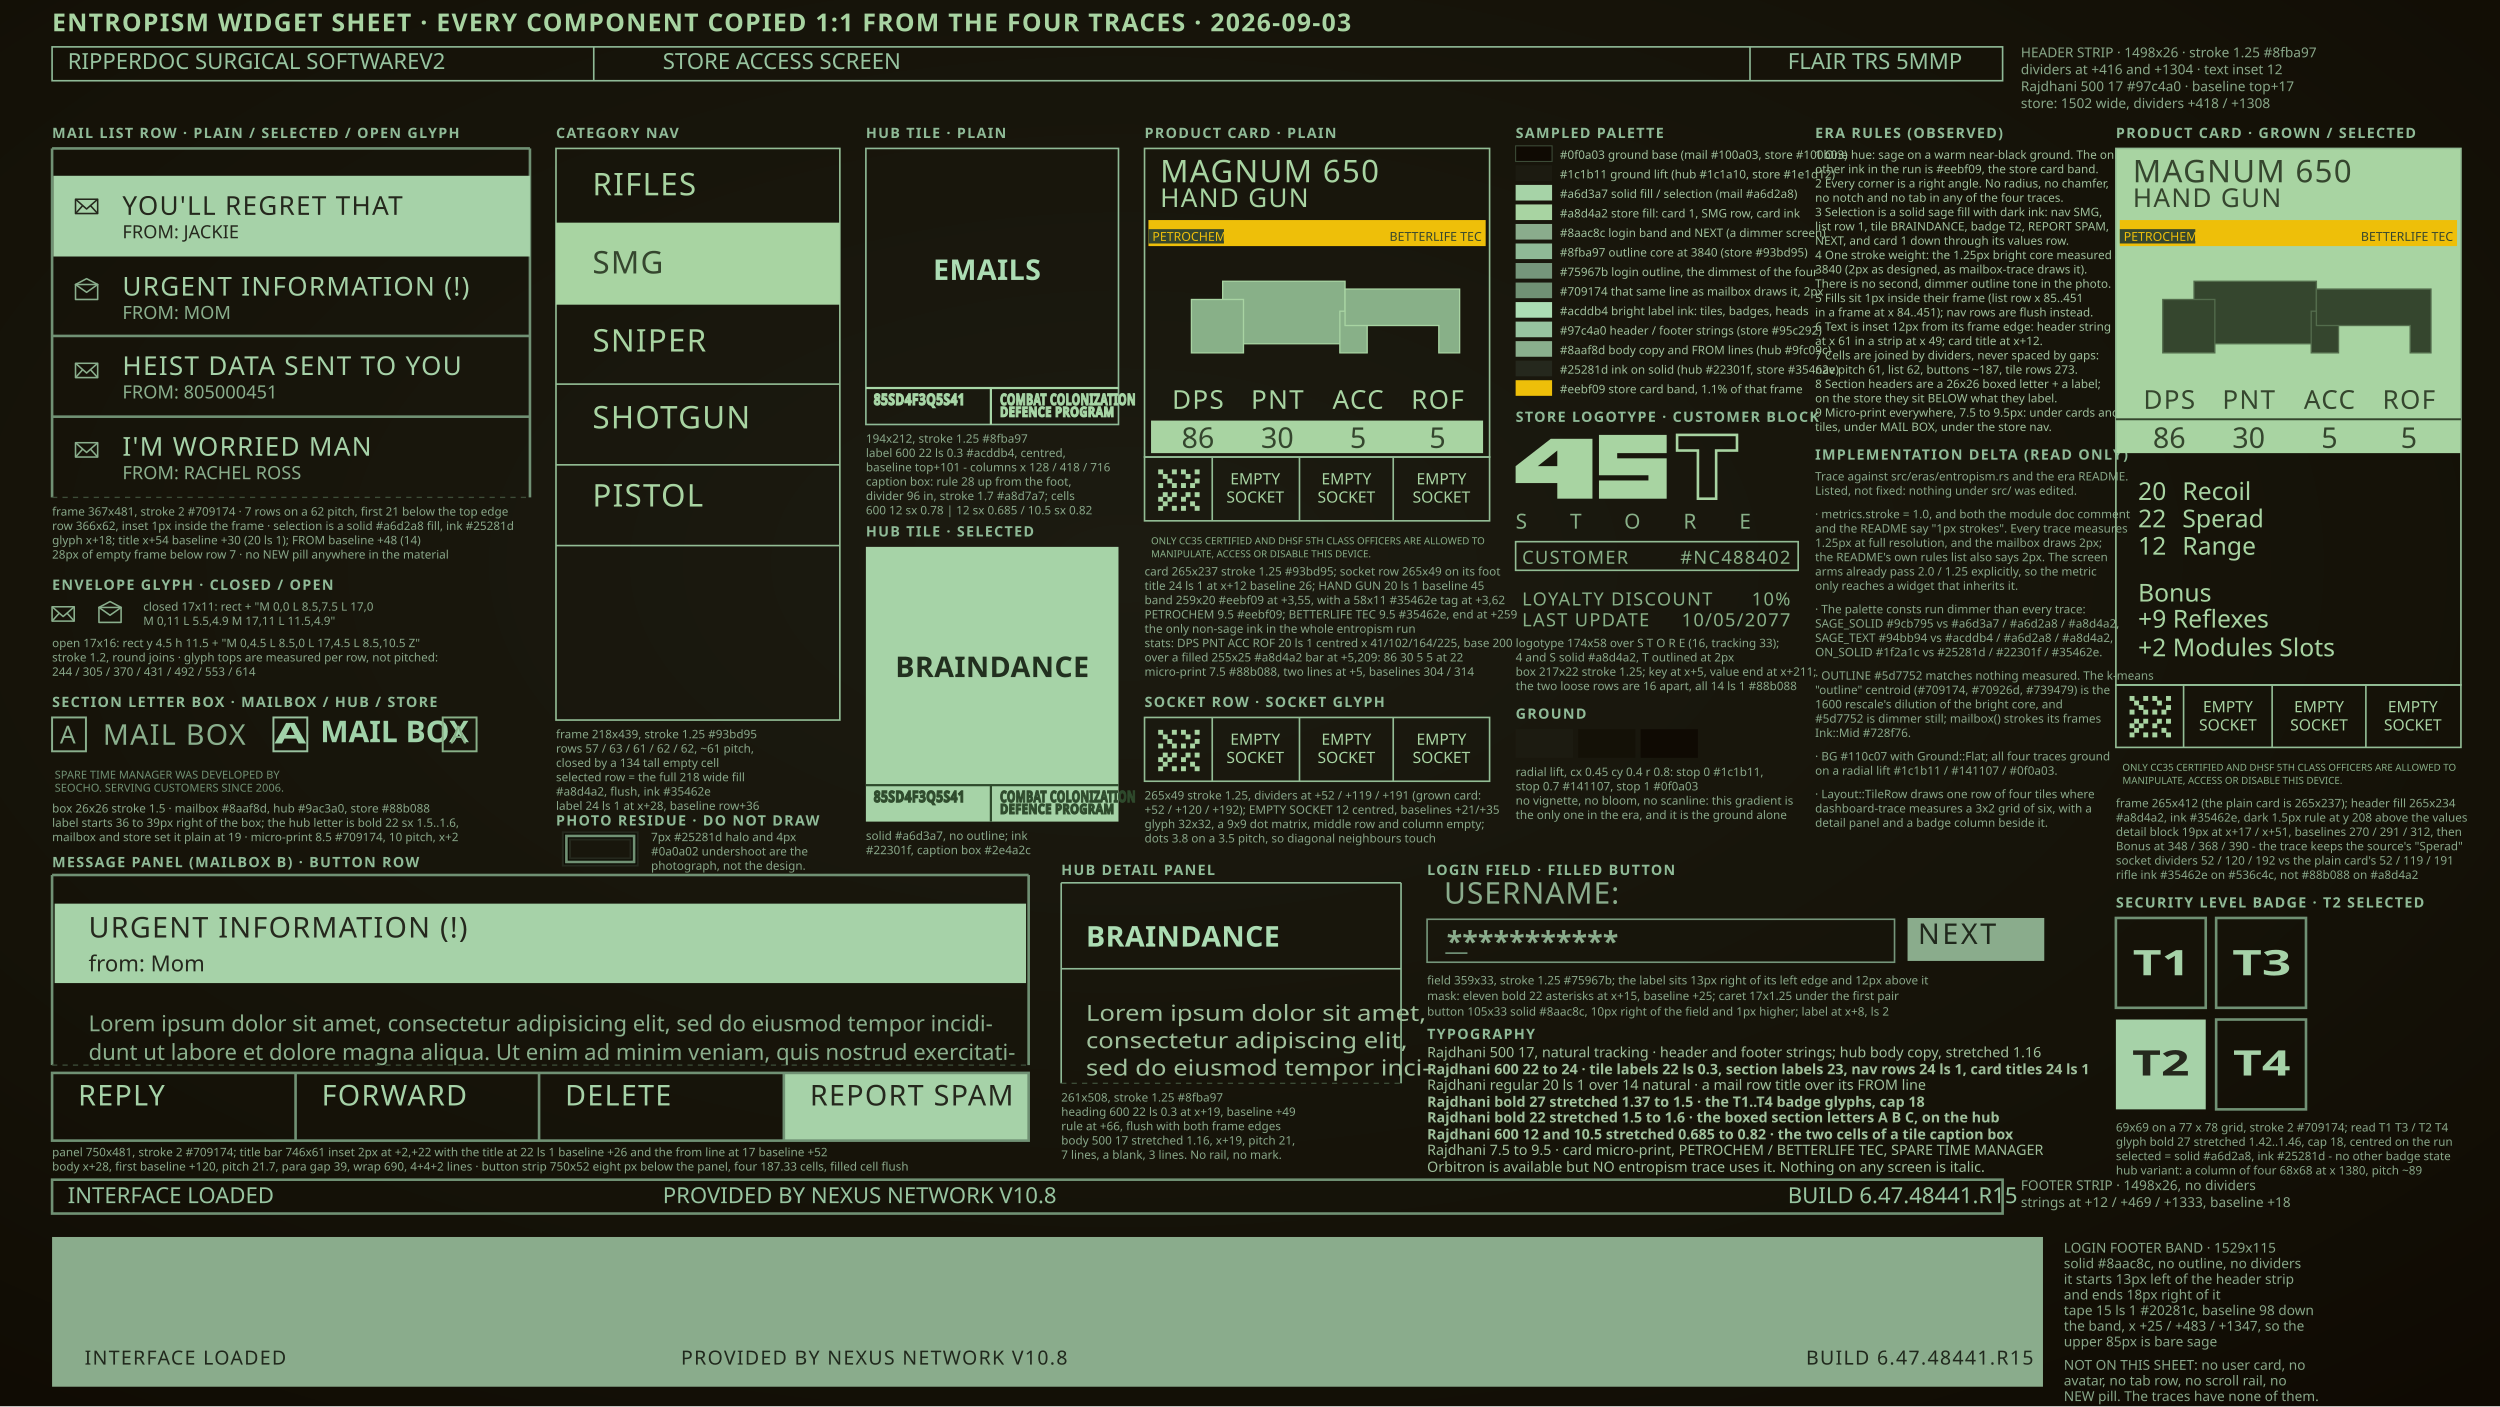
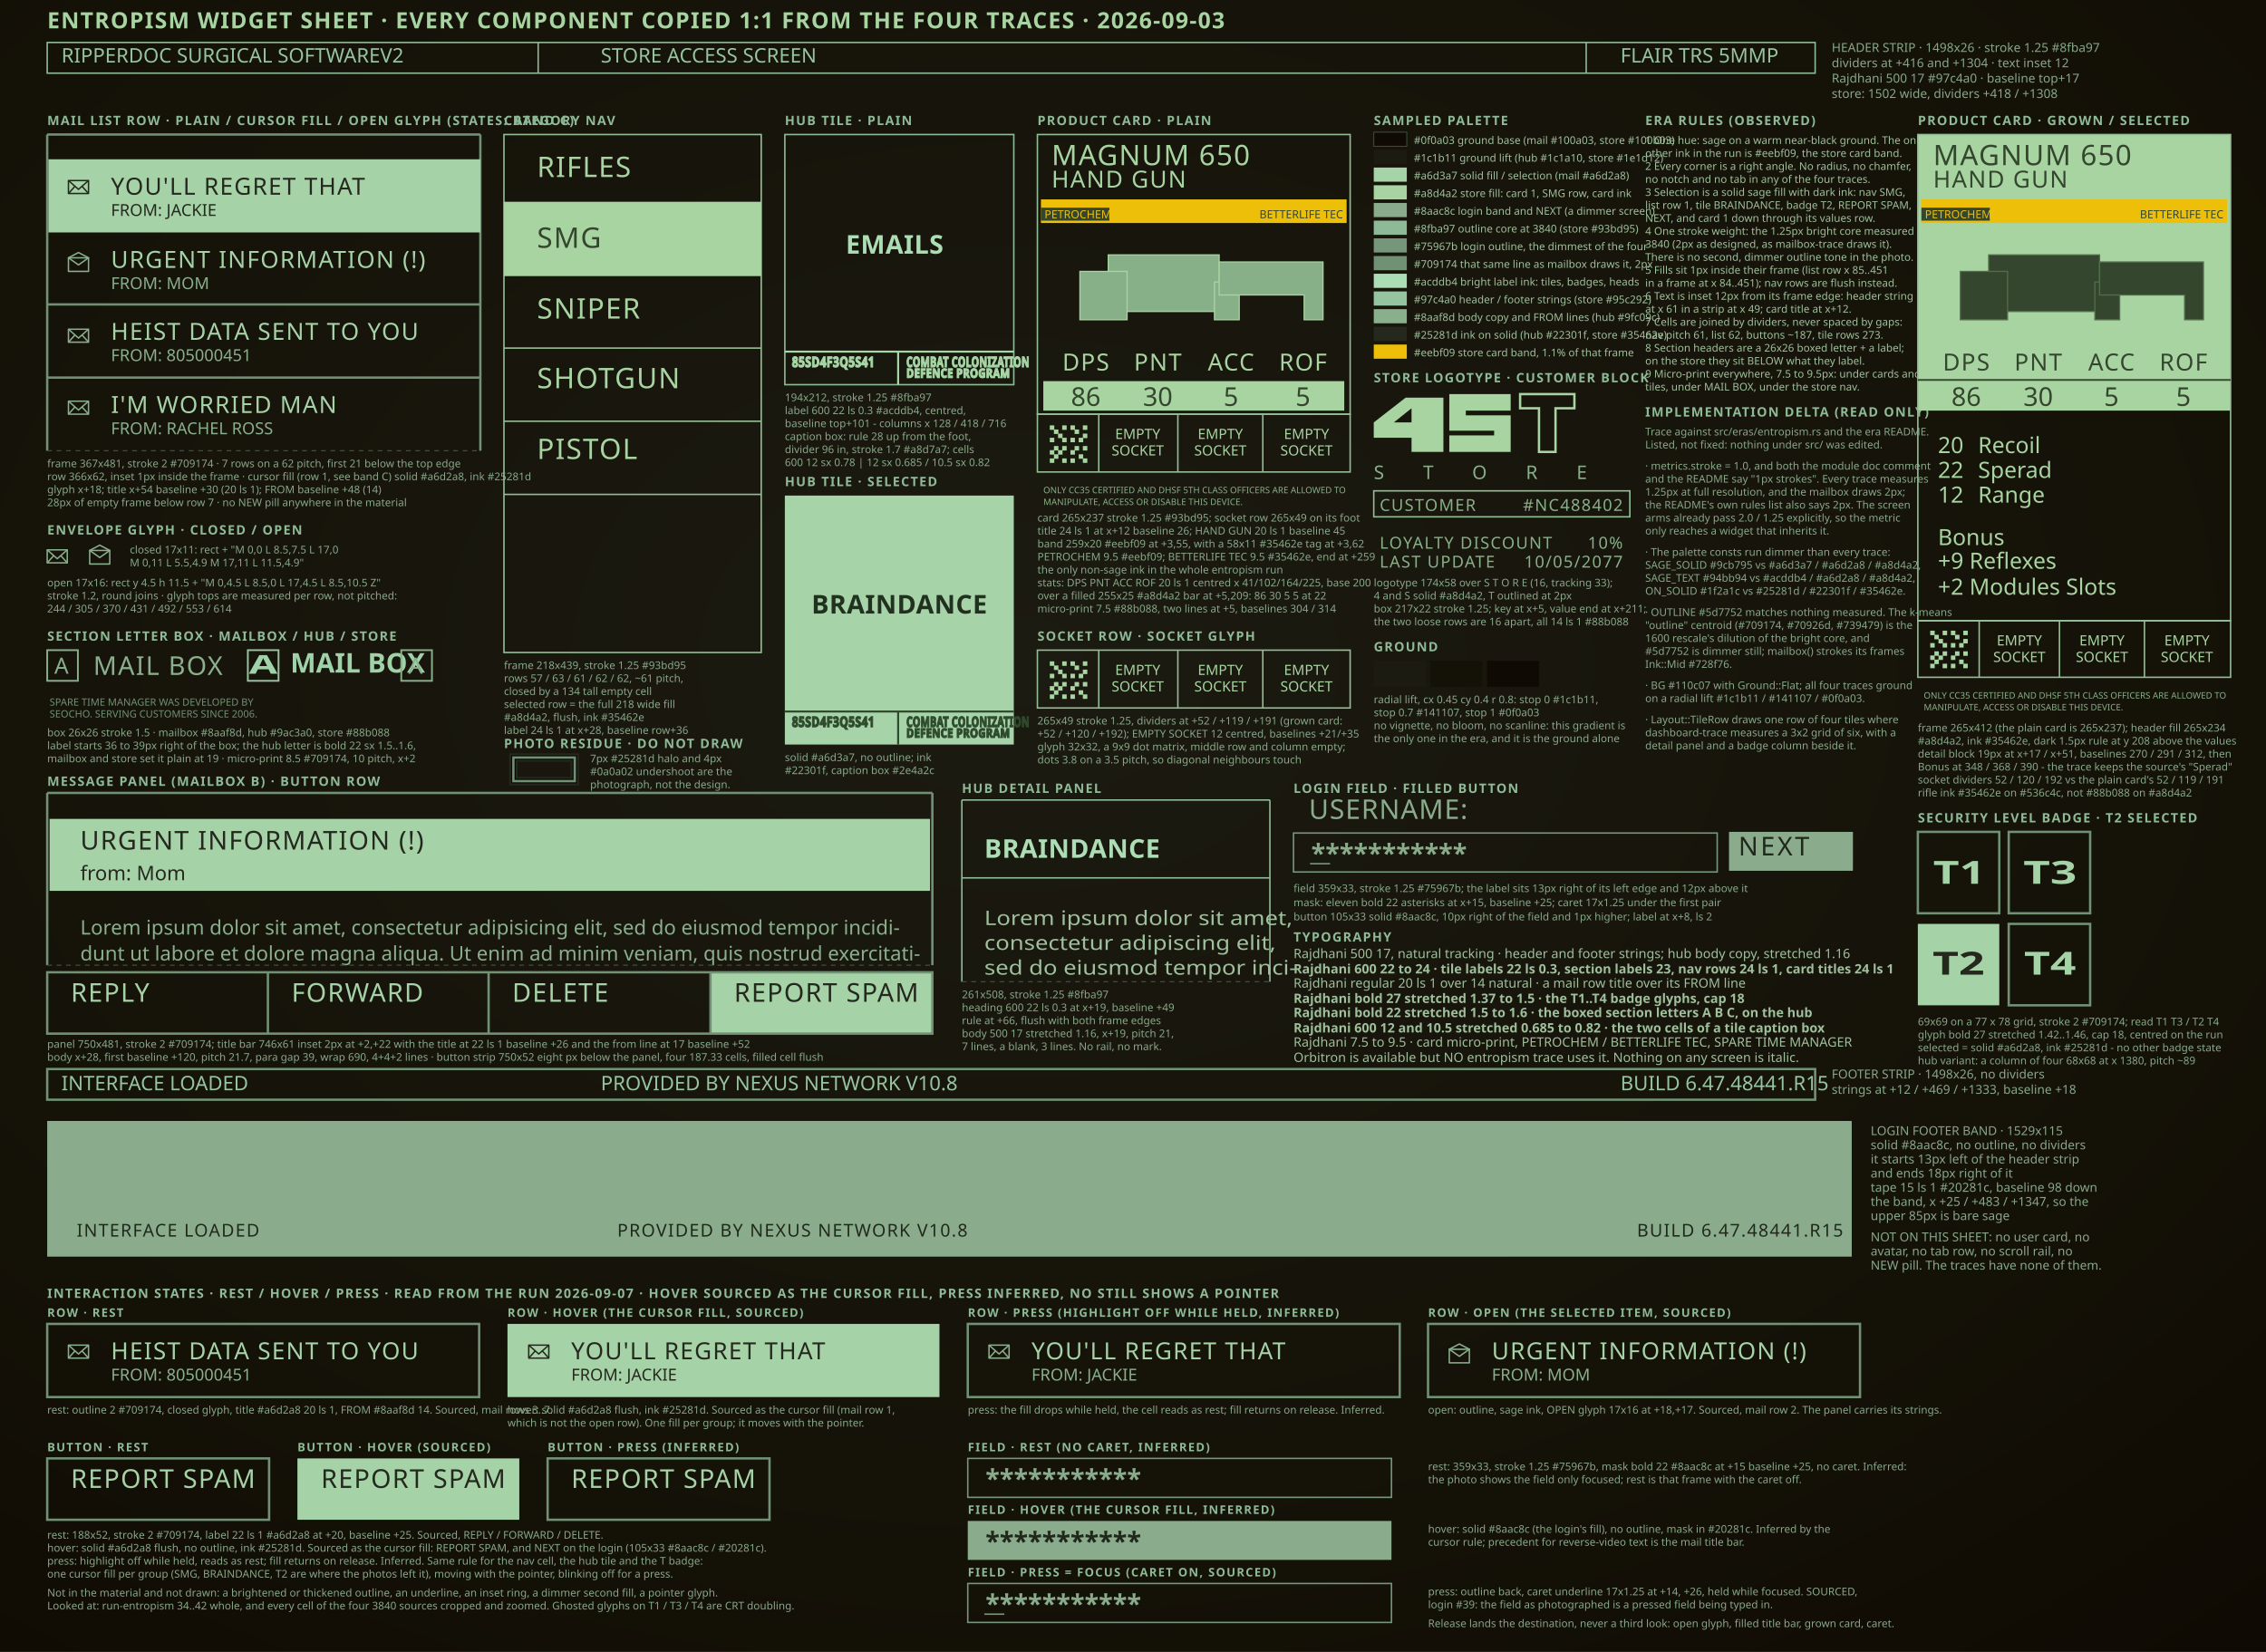
- <svg xmlns="http://www.w3.org/2000/svg" width="1920" height="1080" viewBox="0 0 1920 1080">
+ <svg xmlns="http://www.w3.org/2000/svg" width="1920" height="1400" viewBox="0 0 1920 1400">
  <defs>
    <radialGradient id="lift" cx="0.45" cy="0.4" r="0.8">
      <stop offset="0" stop-color="#1c1b11" />
      <stop offset="0.7" stop-color="#141107" />
      <stop offset="1" stop-color="#0f0a03" />
    </radialGradient>
    <g id="caption" font-family="Rajdhani" font-weight="600" text-anchor="start">
      <path d="M 0,-28 H 194 M 96,-28 V 0" fill="none" stroke-width="1.7" />
      <text transform="translate(6,-15) scale(0.78,1)" font-size="12">85SD4F3Q5S41</text>
      <text transform="translate(103,-15) scale(0.685,1)" font-size="12">COMBAT COLONIZATION</text>
      <text transform="translate(103,-6) scale(0.82,1)" font-size="10.5">DEFENCE PROGRAM</text>
    </g>
    <g id="env" fill="none" stroke-width="1.2" stroke-linejoin="round">
      <rect x="0" y="0" width="17" height="11" />
      <path d="M 0,0 L 8.5,7.5 L 17,0 M 0,11 L 5.5,4.9 M 17,11 L 11.5,4.9" />
    </g>
    <g id="env-open" fill="none" stroke-width="1.2" stroke-linejoin="round">
      <rect x="0" y="4.5" width="17" height="11.5" />
      <path d="M 0,4.5 L 8.5,0 L 17,4.5 L 8.5,10.5 Z" />
    </g>
    <g id="rifle">
      <rect x="60" y="102" width="94" height="48" />
      <rect x="36" y="116" width="40" height="41" />
      <rect x="150" y="125" width="21" height="32" />
      <path d="M 154,108 H 242 V 157 H 226 V 136 H 154 Z" />
    </g>
    <g id="qr">
      <rect x="0" y="0" width="3.8" height="3.8" />
      <rect x="10.5" y="0" width="3.8" height="3.8" />
      <rect x="17.5" y="0" width="3.8" height="3.8" />
      <rect x="28" y="0" width="3.8" height="3.8" />
      <rect x="3.5" y="3.5" width="3.8" height="3.8" />
      <rect x="21" y="3.5" width="3.8" height="3.8" />
      <rect x="7" y="7" width="3.8" height="3.8" />
      <rect x="28" y="7" width="3.8" height="3.8" />
      <rect x="0" y="10.5" width="3.8" height="3.8" />
      <rect x="10.5" y="10.5" width="3.8" height="3.8" />
      <rect x="17.5" y="10.5" width="3.8" height="3.8" />
      <rect x="24.5" y="10.5" width="3.8" height="3.8" />
      <rect x="3.5" y="17.5" width="3.8" height="3.8" />
      <rect x="10.5" y="17.5" width="3.8" height="3.8" />
      <rect x="21" y="17.5" width="3.8" height="3.8" />
      <rect x="28" y="17.5" width="3.8" height="3.8" />
      <rect x="0" y="21" width="3.8" height="3.8" />
      <rect x="7" y="21" width="3.8" height="3.8" />
      <rect x="17.5" y="21" width="3.8" height="3.8" />
      <rect x="3.5" y="24.5" width="3.8" height="3.8" />
      <rect x="24.5" y="24.5" width="3.8" height="3.8" />
      <rect x="0" y="28" width="3.8" height="3.8" />
      <rect x="10.5" y="28" width="3.8" height="3.8" />
      <rect x="17.5" y="28" width="3.8" height="3.8" />
      <rect x="28" y="28" width="3.8" height="3.8" />
    </g>
    <g id="card" font-family="Rajdhani">
      <rect x="0" y="0" width="265" height="237" fill="none" stroke="#93bd95" stroke-width="1.25" />
      <text x="12" y="26" font-size="24" fill="#a8d4a2" letter-spacing="1">MAGNUM 650</text>
      <text x="12" y="45" font-size="20" fill="#a8d4a2" letter-spacing="1">HAND GUN</text>
      <rect x="3" y="55" width="259" height="20" fill="#eebf09" />
      <rect x="3" y="62" width="58" height="11" fill="#35462e" />
      <text x="6" y="71" font-size="9.5" fill="#eebf09">PETROCHEM</text>
      <text x="259" y="71" font-size="9.5" fill="#35462e" text-anchor="end">BETTERLIFE TEC</text>
      <use href="#rifle" fill="#88b088" stroke="#a8d4a2" stroke-width="1" />
      <g font-size="20" fill="#a8d4a2" text-anchor="middle" letter-spacing="1">
        <text x="41" y="200">DPS</text>
        <text x="102" y="200">PNT</text>
        <text x="164" y="200">ACC</text>
        <text x="225" y="200">ROF</text>
      </g>
      <rect x="5" y="209" width="255" height="25" fill="#a8d4a2" />
      <g font-size="22" fill="#35462e" text-anchor="middle">
        <text x="41" y="230">86</text>
        <text x="102" y="230">30</text>
        <text x="164" y="230">5</text>
        <text x="225" y="230">5</text>
      </g>
      <rect x="0" y="237" width="265" height="49" fill="none" stroke="#93bd95" stroke-width="1.25" />
      <path d="M 52,237 V 286 M 119,237 V 286 M 191,237 V 286" fill="none" stroke="#93bd95" stroke-width="1.25" />
      <use href="#qr" x="10.5" y="246.5" fill="#a8d4a2" />
      <g font-size="12" fill="#a8d4a2" text-anchor="middle">
        <text x="85" y="258">EMPTY</text>
        <text x="85" y="272">SOCKET</text>
        <text x="155" y="258">EMPTY</text>
        <text x="155" y="272">SOCKET</text>
        <text x="228" y="258">EMPTY</text>
        <text x="228" y="272">SOCKET</text>
      </g>
      <g font-size="7.5" fill="#88b088">
        <text x="5" y="304">ONLY CC35 CERTIFIED AND DHSF 5TH CLASS OFFICERS ARE ALLOWED TO</text>
        <text x="5" y="314">MANIPULATE, ACCESS OR DISABLE THIS DEVICE.</text>
      </g>
    </g>
  </defs>
-   <rect width="1920" height="1080" fill="url(#lift)" />
+   <rect width="1920" height="1400" fill="url(#lift)" />
  <text x="40" y="24" font-family="Rajdhani" font-size="19" font-weight="600" fill="#a8d4a2" letter-spacing="1">ENTROPISM WIDGET SHEET · EVERY COMPONENT COPIED 1:1 FROM THE FOUR TRACES · 2026-09-03</text>
  <g>
    <rect x="40" y="36" width="1498" height="26" fill="none" stroke="#8fba97" stroke-width="1.25" />
    <path d="M 456,36 V 62 M 1344,36 V 62" fill="none" stroke="#8fba97" stroke-width="1.25" />
    <g font-family="Rajdhani" font-size="17" font-weight="500" fill="#97c4a0">
      <text x="52" y="53">RIPPERDOC SURGICAL SOFTWAREV2</text>
      <text x="509" y="53">STORE ACCESS SCREEN</text>
      <text x="1373" y="53">FLAIR TRS 5MMP</text>
    </g>
  </g>
  <g font-family="Rajdhani" font-size="10.5" font-weight="500" fill="#88a789">
    <text x="1552" y="44">HEADER STRIP · 1498x26 · stroke 1.25 #8fba97</text>
    <text x="1552" y="57">dividers at +416 and +1304 · text inset 12</text>
    <text x="1552" y="70">Rajdhani 500 17 #97c4a0 · baseline top+17</text>
    <text x="1552" y="83">store: 1502 wide, dividers +418 / +1308</text>
  </g>
-   <text x="40" y="106" font-family="Rajdhani" font-size="11" font-weight="600" letter-spacing="1" fill="#8fba97">MAIL LIST ROW · PLAIN / SELECTED / OPEN GLYPH</text>
+   <text x="40" y="106" font-family="Rajdhani" font-size="11" font-weight="600" letter-spacing="1" fill="#8fba97">MAIL LIST ROW · PLAIN / CURSOR FILL / OPEN GLYPH (STATES: BAND C)</text>
  <g font-family="Rajdhani">
    <path d="M 40,114 H 407 M 40,114 V 382 M 407,114 V 382 M 41,258 H 407 M 41,320 H 407" fill="none" stroke="#709174" stroke-width="2" />
    <rect x="41" y="135" width="366" height="62" fill="#a6d2a8" />
    <use href="#env" x="58" y="153" stroke="#25281d" />
    <text x="94" y="165" font-size="20" fill="#25281d" letter-spacing="1">YOU'LL REGRET THAT</text>
    <text x="94" y="183" font-size="14" fill="#25281d">FROM: JACKIE</text>
    <g stroke="#8aaf8d">
      <use href="#env-open" x="58" y="214" />
      <use href="#env" x="58" y="279" />
      <use href="#env" x="58" y="340" />
    </g>
    <g font-size="20" fill="#a6d2a8" letter-spacing="1">
      <text x="94" y="227">URGENT INFORMATION (!)</text>
      <text x="94" y="288">HEIST DATA SENT TO YOU</text>
      <text x="94" y="350">I'M WORRIED MAN</text>
    </g>
    <g font-size="14" fill="#8aaf8d">
      <text x="94" y="245">FROM: MOM</text>
      <text x="94" y="306">FROM: 805000451</text>
      <text x="94" y="368">FROM: RACHEL ROSS</text>
    </g>
    <path d="M 40,382 H 407" stroke="#3d4d38" stroke-width="1" stroke-dasharray="4 4" fill="none" />
  </g>
  <g font-family="Rajdhani" font-size="9" font-weight="500" fill="#88a789">
    <text x="40" y="396">frame 367x481, stroke 2 #709174 · 7 rows on a 62 pitch, first 21 below the top edge</text>
-     <text x="40" y="407">row 366x62, inset 1px inside the frame · selection is a solid #a6d2a8 fill, ink #25281d</text>
+     <text x="40" y="407">row 366x62, inset 1px inside the frame · cursor fill (row 1, see band C) solid #a6d2a8, ink #25281d</text>
    <text x="40" y="418">glyph x+18; title x+54 baseline +30 (20 ls 1); FROM baseline +48 (14)</text>
    <text x="40" y="429">28px of empty frame below row 7 · no NEW pill anywhere in the material</text>
  </g>
  <text x="40" y="453" font-family="Rajdhani" font-size="11" font-weight="600" letter-spacing="1" fill="#8fba97">ENVELOPE GLYPH · CLOSED / OPEN</text>
  <g stroke="#8aaf8d">
    <use href="#env" x="40" y="466" />
    <use href="#env-open" x="76" y="462" />
  </g>
  <g font-family="Rajdhani" font-size="9" font-weight="500" fill="#88a789">
    <text x="110" y="469">closed 17x11: rect + "M 0,0 L 8.5,7.5 L 17,0</text>
    <text x="110" y="480">M 0,11 L 5.5,4.9 M 17,11 L 11.5,4.9"</text>
    <text x="40" y="497">open 17x16: rect y 4.5 h 11.5 + "M 0,4.5 L 8.5,0 L 17,4.5 L 8.5,10.5 Z"</text>
    <text x="40" y="508">stroke 1.2, round joins · glyph tops are measured per row, not pitched:</text>
    <text x="40" y="519">244 / 305 / 370 / 431 / 492 / 553 / 614</text>
  </g>
  <text x="40" y="543" font-family="Rajdhani" font-size="11" font-weight="600" letter-spacing="1" fill="#8fba97">SECTION LETTER BOX · MAILBOX / HUB / STORE</text>
  <g font-family="Rajdhani" fill="#8aaf8d">
    <rect x="40" y="551" width="26" height="26" fill="none" stroke="#8aaf8d" stroke-width="1.5" />
    <text x="46" y="571" font-size="19">A</text>
    <text x="79" y="572" font-size="22" letter-spacing="1">MAIL BOX</text>
    <text x="42" y="598" font-size="8.5" fill="#709174">SPARE TIME MANAGER WAS DEVELOPED BY</text>
    <text x="42" y="608" font-size="8.5" fill="#709174">SEOCHO. SERVING CUSTOMERS SINCE 2006.</text>
  </g>
  <g font-family="Rajdhani" fill="#a0d2a9">
    <rect x="210" y="551" width="26" height="26" fill="none" stroke="#9ac3a0" stroke-width="1.5" />
    <text transform="translate(223,571) scale(1.6,1)" font-size="22" font-weight="bold" text-anchor="middle">A</text>
    <text x="246" y="570" font-size="23" font-weight="600">MAIL BOX</text>
  </g>
  <g font-family="Rajdhani" fill="#88b088">
    <rect x="340" y="551" width="26" height="26" fill="none" stroke="#88b088" stroke-width="1.5" />
    <text x="346" y="571" font-size="19">A</text>
  </g>
  <g font-family="Rajdhani" font-size="9" font-weight="500" fill="#88a789">
    <text x="40" y="624">box 26x26 stroke 1.5 · mailbox #8aaf8d, hub #9ac3a0, store #88b088</text>
    <text x="40" y="635">label starts 36 to 39px right of the box; the hub letter is bold 22 sx 1.5..1.6,</text>
    <text x="40" y="646">mailbox and store set it plain at 19 · micro-print 8.5 #709174, 10 pitch, x+2</text>
  </g>
  <text x="427" y="106" font-family="Rajdhani" font-size="11" font-weight="600" letter-spacing="1" fill="#8fba97">CATEGORY NAV</text>
  <g font-family="Rajdhani" font-size="24" letter-spacing="1">
    <rect x="427" y="114" width="218" height="439" fill="none" stroke="#93bd95" stroke-width="1.25" />
    <text x="455" y="150" fill="#a8d4a2">RIFLES</text>
    <rect x="427" y="171" width="218" height="63" fill="#a8d4a2" />
    <text x="455" y="210" fill="#35462e">SMG</text>
    <text x="455" y="270" fill="#a8d4a2">SNIPER</text>
    <text x="455" y="329" fill="#a8d4a2">SHOTGUN</text>
    <text x="455" y="389" fill="#a8d4a2">PISTOL</text>
    <path d="M 427,295 H 645 M 427,357 H 645 M 427,419 H 645" fill="none" stroke="#93bd95" stroke-width="1.25" />
  </g>
  <g font-family="Rajdhani" font-size="9" font-weight="500" fill="#88a789">
    <text x="427" y="567">frame 218x439, stroke 1.25 #93bd95</text>
    <text x="427" y="578">rows 57 / 63 / 61 / 62 / 62, ~61 pitch,</text>
    <text x="427" y="589">closed by a 134 tall empty cell</text>
    <text x="427" y="600">selected row = the full 218 wide fill</text>
    <text x="427" y="611">#a8d4a2, flush, ink #35462e</text>
    <text x="427" y="622">label 24 ls 1 at x+28, baseline row+36</text>
  </g>
  <text x="427" y="634" font-family="Rajdhani" font-size="11" font-weight="600" letter-spacing="1" fill="#8fba97">PHOTO RESIDUE · DO NOT DRAW</text>
  <g fill="none">
    <rect x="435" y="642" width="52" height="20" stroke="#25281d" stroke-width="7" />
    <rect x="435" y="642" width="52" height="20" stroke="#0a0a02" stroke-width="4" />
    <rect x="435" y="642" width="52" height="20" stroke="#709174" stroke-width="2" />
  </g>
  <g font-family="Rajdhani" font-size="9" font-weight="500" fill="#88a789">
    <text x="500" y="646">7px #25281d halo and 4px</text>
    <text x="500" y="657">#0a0a02 undershoot are the</text>
    <text x="500" y="668">photograph, not the design.</text>
  </g>
  <text x="665" y="106" font-family="Rajdhani" font-size="11" font-weight="600" letter-spacing="1" fill="#8fba97">HUB TILE · PLAIN</text>
  <g font-family="Rajdhani" font-size="22" font-weight="600" text-anchor="middle" letter-spacing="0.3">
    <rect x="665" y="114" width="194" height="212" fill="none" stroke="#8fba97" stroke-width="1.25" />
    <text x="758" y="215" fill="#acddb4">EMAILS</text>
    <use href="#caption" x="665" y="326" fill="#a8d7a7" stroke="#a8d7a7" />
  </g>
  <g font-family="Rajdhani" font-size="9" font-weight="500" fill="#88a789">
    <text x="665" y="340">194x212, stroke 1.25 #8fba97</text>
    <text x="665" y="351">label 600 22 ls 0.3 #acddb4, centred,</text>
    <text x="665" y="362">baseline top+101 - columns x 128 / 418 / 716</text>
    <text x="665" y="373">caption box: rule 28 up from the foot,</text>
    <text x="665" y="384">divider 96 in, stroke 1.7 #a8d7a7; cells</text>
    <text x="665" y="395">600 12 sx 0.78 | 12 sx 0.685 / 10.5 sx 0.82</text>
  </g>
  <text x="665" y="412" font-family="Rajdhani" font-size="11" font-weight="600" letter-spacing="1" fill="#8fba97">HUB TILE · SELECTED</text>
  <g font-family="Rajdhani" font-size="22" font-weight="600" text-anchor="middle" letter-spacing="0.3">
    <rect x="665" y="420" width="194" height="211" fill="#a6d3a7" />
    <text x="762" y="520" fill="#22301f">BRAINDANCE</text>
    <use href="#caption" x="665" y="631" fill="#2e4a2c" stroke="#2e4a2c" />
  </g>
  <g font-family="Rajdhani" font-size="9" font-weight="500" fill="#88a789">
    <text x="665" y="645">solid #a6d3a7, no outline; ink</text>
    <text x="665" y="656">#22301f, caption box #2e4a2c</text>
  </g>
  <text x="879" y="106" font-family="Rajdhani" font-size="11" font-weight="600" letter-spacing="1" fill="#8fba97">PRODUCT CARD · PLAIN</text>
  <use href="#card" x="879" y="114" />
  <g font-family="Rajdhani" font-size="9" font-weight="500" fill="#88a789">
    <text x="879" y="442">card 265x237 stroke 1.25 #93bd95; socket row 265x49 on its foot</text>
    <text x="879" y="453">title 24 ls 1 at x+12 baseline 26; HAND GUN 20 ls 1 baseline 45</text>
    <text x="879" y="464">band 259x20 #eebf09 at +3,55, with a 58x11 #35462e tag at +3,62</text>
    <text x="879" y="475">PETROCHEM 9.5 #eebf09; BETTERLIFE TEC 9.5 #35462e, end at +259</text>
    <text x="879" y="486">the only non-sage ink in the whole entropism run</text>
    <text x="879" y="497">stats: DPS PNT ACC ROF 20 ls 1 centred x 41/102/164/225, base 200</text>
    <text x="879" y="508">over a filled 255x25 #a8d4a2 bar at +5,209: 86 30 5 5 at 22</text>
    <text x="879" y="519">micro-print 7.5 #88b088, two lines at +5, baselines 304 / 314</text>
  </g>
  <text x="879" y="543" font-family="Rajdhani" font-size="11" font-weight="600" letter-spacing="1" fill="#8fba97">SOCKET ROW · SOCKET GLYPH</text>
  <g font-family="Rajdhani">
    <rect x="879" y="551" width="265" height="49" fill="none" stroke="#93bd95" stroke-width="1.25" />
    <path d="M 931,551 V 600 M 998,551 V 600 M 1070,551 V 600" fill="none" stroke="#93bd95" stroke-width="1.25" />
    <use href="#qr" x="889.5" y="560.5" fill="#a8d4a2" />
    <g font-size="12" fill="#a8d4a2" text-anchor="middle">
      <text x="964" y="572">EMPTY</text>
      <text x="964" y="586">SOCKET</text>
      <text x="1034" y="572">EMPTY</text>
      <text x="1034" y="586">SOCKET</text>
      <text x="1107" y="572">EMPTY</text>
      <text x="1107" y="586">SOCKET</text>
    </g>
  </g>
  <g font-family="Rajdhani" font-size="9" font-weight="500" fill="#88a789">
    <text x="879" y="614">265x49 stroke 1.25, dividers at +52 / +119 / +191 (grown card:</text>
    <text x="879" y="625">+52 / +120 / +192); EMPTY SOCKET 12 centred, baselines +21/+35</text>
    <text x="879" y="636">glyph 32x32, a 9x9 dot matrix, middle row and column empty;</text>
    <text x="879" y="647">dots 3.8 on a 3.5 pitch, so diagonal neighbours touch</text>
  </g>
  <text x="1164" y="106" font-family="Rajdhani" font-size="11" font-weight="600" letter-spacing="1" fill="#8fba97">SAMPLED PALETTE</text>
  <g font-family="Rajdhani" font-size="9" font-weight="500" fill="#9fc09c">
    <rect x="1164" y="112" width="28" height="12" fill="#0f0a03" stroke="#3d4d38" stroke-width="0.8" />
    <text x="1198" y="122">#0f0a03  ground base (mail #100a03, store #100b03)</text>
    <rect x="1164" y="127" width="28" height="12" fill="#1c1b11" />
    <text x="1198" y="137">#1c1b11  ground lift (hub #1c1a10, store #1e1d12)</text>
    <rect x="1164" y="142" width="28" height="12" fill="#a6d3a7" />
    <text x="1198" y="152">#a6d3a7  solid fill / selection (mail #a6d2a8)</text>
    <rect x="1164" y="157" width="28" height="12" fill="#a8d4a2" />
    <text x="1198" y="167">#a8d4a2  store fill: card 1, SMG row, card ink</text>
    <rect x="1164" y="172" width="28" height="12" fill="#8aac8c" />
    <text x="1198" y="182">#8aac8c  login band and NEXT (a dimmer screen)</text>
    <rect x="1164" y="187" width="28" height="12" fill="#8fba97" />
    <text x="1198" y="197">#8fba97  outline core at 3840 (store #93bd95)</text>
    <rect x="1164" y="202" width="28" height="12" fill="#75967b" />
    <text x="1198" y="212">#75967b  login outline, the dimmest of the four</text>
    <rect x="1164" y="217" width="28" height="12" fill="#709174" />
    <text x="1198" y="227">#709174  that same line as mailbox draws it, 2px</text>
    <rect x="1164" y="232" width="28" height="12" fill="#acddb4" />
    <text x="1198" y="242">#acddb4  bright label ink: tiles, badges, heads</text>
    <rect x="1164" y="247" width="28" height="12" fill="#97c4a0" />
    <text x="1198" y="257">#97c4a0  header / footer strings (store #95c292)</text>
    <rect x="1164" y="262" width="28" height="12" fill="#8aaf8d" />
    <text x="1198" y="272">#8aaf8d  body copy and FROM lines (hub #9fc09c)</text>
    <rect x="1164" y="277" width="28" height="12" fill="#25281d" />
    <text x="1198" y="287">#25281d  ink on solid (hub #22301f, store #35462e)</text>
    <rect x="1164" y="292" width="28" height="12" fill="#eebf09" />
    <text x="1198" y="302">#eebf09  store card band, 1.1% of that frame</text>
  </g>
  <text x="1164" y="324" font-family="Rajdhani" font-size="11" font-weight="600" letter-spacing="1" fill="#8fba97">STORE LOGOTYPE · CUSTOMER BLOCK</text>
  <g transform="translate(1026,232)" font-family="Rajdhani">
    <path d="M 170,105 H 197 V 151 H 170 V 139 H 138 V 126 L 165,105 Z M 155,126 H 170 V 114 Z" fill="#a8d4a2" fill-rule="evenodd" />
    <path d="M 202,102 H 254 V 116 H 216 V 120 H 254 V 151 H 202 V 137 H 240 V 133 H 202 Z" fill="#a8d4a2" />
    <path d="M 262,102 H 308 V 114 H 292 V 151 H 278 V 114 H 262 Z" fill="none" stroke="#a8d4a2" stroke-width="2" />
    <text x="138" y="174" font-size="16" fill="#88b088" letter-spacing="33">STORE</text>
  </g>
  <g font-family="Rajdhani">
    <rect x="1164" y="416" width="217" height="22" fill="none" stroke="#93bd95" stroke-width="1.25" />
    <g font-size="14" fill="#88b088" letter-spacing="1">
      <text x="1169" y="433">CUSTOMER</text>
      <text x="1375" y="433" text-anchor="end">#NC488402</text>
      <text x="1169" y="465">LOYALTY DISCOUNT</text>
      <text x="1375" y="465" text-anchor="end">10%</text>
      <text x="1169" y="481">LAST UPDATE</text>
      <text x="1375" y="481" text-anchor="end">10/05/2077</text>
    </g>
  </g>
  <g font-family="Rajdhani" font-size="9" font-weight="500" fill="#88a789">
    <text x="1164" y="497">logotype 174x58 over S T O R E (16, tracking 33);</text>
    <text x="1164" y="508">4 and S solid #a8d4a2, T outlined at 2px</text>
    <text x="1164" y="519">box 217x22 stroke 1.25; key at x+5, value end at x+211;</text>
    <text x="1164" y="530">the two loose rows are 16 apart, all 14 ls 1 #88b088</text>
  </g>
  <text x="1164" y="552" font-family="Rajdhani" font-size="11" font-weight="600" letter-spacing="1" fill="#8fba97">GROUND</text>
  <g>
    <rect x="1164" y="560" width="44" height="22" fill="#1c1b11" />
    <rect x="1212" y="560" width="44" height="22" fill="#141107" />
    <rect x="1260" y="560" width="44" height="22" fill="#0f0a03" />
  </g>
  <g font-family="Rajdhani" font-size="9" font-weight="500" fill="#88a789">
    <text x="1164" y="596">radial lift, cx 0.45 cy 0.4 r 0.8: stop 0 #1c1b11,</text>
    <text x="1164" y="607">stop 0.7 #141107, stop 1 #0f0a03</text>
    <text x="1164" y="618">no vignette, no bloom, no scanline: this gradient is</text>
    <text x="1164" y="629">the only one in the era, and it is the ground alone</text>
  </g>
  <text x="1394" y="106" font-family="Rajdhani" font-size="11" font-weight="600" letter-spacing="1" fill="#8fba97">ERA RULES (OBSERVED)</text>
  <g font-family="Rajdhani" font-size="9" font-weight="500" fill="#9fc09c">
    <text x="1394" y="122">1 One hue: sage on a warm near-black ground. The only</text>
    <text x="1394" y="133">  other ink in the run is #eebf09, the store card band.</text>
    <text x="1394" y="144">2 Every corner is a right angle. No radius, no chamfer,</text>
    <text x="1394" y="155">  no notch and no tab in any of the four traces.</text>
    <text x="1394" y="166">3 Selection is a solid sage fill with dark ink: nav SMG,</text>
    <text x="1394" y="177">  list row 1, tile BRAINDANCE, badge T2, REPORT SPAM,</text>
    <text x="1394" y="188">  NEXT, and card 1 down through its values row.</text>
    <text x="1394" y="199">4 One stroke weight: the 1.25px bright core measured at</text>
    <text x="1394" y="210">  3840 (2px as designed, as mailbox-trace draws it).</text>
    <text x="1394" y="221">  There is no second, dimmer outline tone in the photo.</text>
    <text x="1394" y="232">5 Fills sit 1px inside their frame (list row x 85..451</text>
    <text x="1394" y="243">  in a frame at x 84..451); nav rows are flush instead.</text>
    <text x="1394" y="254">6 Text is inset 12px from its frame edge: header string</text>
    <text x="1394" y="265">  at x 61 in a strip at x 49; card title at x+12.</text>
    <text x="1394" y="276">7 Cells are joined by dividers, never spaced by gaps:</text>
    <text x="1394" y="287">  nav pitch 61, list 62, buttons ~187, tile rows 273.</text>
    <text x="1394" y="298">8 Section headers are a 26x26 boxed letter + a label;</text>
    <text x="1394" y="309">  on the store they sit BELOW what they label.</text>
    <text x="1394" y="320">9 Micro-print everywhere, 7.5 to 9.5px: under cards and</text>
    <text x="1394" y="331">  tiles, under MAIL BOX, under the store nav.</text>
  </g>
  <text x="1394" y="353" font-family="Rajdhani" font-size="11" font-weight="600" letter-spacing="1" fill="#8fba97">IMPLEMENTATION DELTA (READ ONLY)</text>
  <g font-family="Rajdhani" font-size="9" font-weight="500" fill="#88a789">
    <text x="1394" y="369">Trace against src/eras/entropism.rs and the era README.</text>
    <text x="1394" y="380">Listed, not fixed: nothing under src/ was edited.</text>
    <text x="1394" y="398">· metrics.stroke = 1.0, and both the module doc comment</text>
    <text x="1394" y="409">  and the README say "1px strokes". Every trace measures</text>
    <text x="1394" y="420">  1.25px at full resolution, and the mailbox draws 2px;</text>
    <text x="1394" y="431">  the README's own rules list also says 2px. The screen</text>
    <text x="1394" y="442">  arms already pass 2.0 / 1.25 explicitly, so the metric</text>
    <text x="1394" y="453">  only reaches a widget that inherits it.</text>
    <text x="1394" y="471">· The palette consts run dimmer than every trace:</text>
    <text x="1394" y="482">  SAGE_SOLID #9cb795 vs #a6d3a7 / #a6d2a8 / #a8d4a2,</text>
    <text x="1394" y="493">  SAGE_TEXT #94bb94 vs #acddb4 / #a6d2a8 / #a8d4a2,</text>
    <text x="1394" y="504">  ON_SOLID #1f2a1c vs #25281d / #22301f / #35462e.</text>
    <text x="1394" y="522">· OUTLINE #5d7752 matches nothing measured. The k-means</text>
    <text x="1394" y="533">  "outline" centroid (#709174, #70926d, #739479) is the</text>
    <text x="1394" y="544">  1600 rescale's dilution of the bright core, and</text>
    <text x="1394" y="555">  #5d7752 is dimmer still; mailbox() strokes its frames</text>
    <text x="1394" y="566">  Ink::Mid #728f76.</text>
    <text x="1394" y="584">· BG #110c07 with Ground::Flat; all four traces ground</text>
    <text x="1394" y="595">  on a radial lift #1c1b11 / #141107 / #0f0a03.</text>
    <text x="1394" y="613">· Layout::TileRow draws one row of four tiles where</text>
    <text x="1394" y="624">  dashboard-trace measures a 3x2 grid of six, with a</text>
    <text x="1394" y="635">  detail panel and a badge column beside it.</text>
  </g>
  <text x="1625" y="106" font-family="Rajdhani" font-size="11" font-weight="600" letter-spacing="1" fill="#8fba97">PRODUCT CARD · GROWN / SELECTED</text>
  <g transform="translate(1625,114)" font-family="Rajdhani">
    <rect x="0" y="0" width="265" height="234" fill="#a8d4a2" />
    <rect x="0" y="0" width="265" height="412" fill="none" stroke="#93bd95" stroke-width="1.25" />
    <text x="13" y="26" font-size="24" fill="#35462e" letter-spacing="1">MAGNUM 650</text>
    <text x="13" y="45" font-size="20" fill="#35462e" letter-spacing="1">HAND GUN</text>
    <rect x="3" y="55" width="259" height="20" fill="#eebf09" />
    <rect x="3" y="62" width="58" height="11" fill="#35462e" />
    <text x="6" y="71" font-size="9.5" fill="#eebf09">PETROCHEM</text>
    <text x="259" y="71" font-size="9.5" fill="#35462e" text-anchor="end">BETTERLIFE TEC</text>
    <use href="#rifle" fill="#35462e" stroke="#536c4c" stroke-width="1" />
    <g font-size="20" fill="#35462e" text-anchor="middle" letter-spacing="1">
      <text x="41" y="200">DPS</text>
      <text x="102" y="200">PNT</text>
      <text x="164" y="200">ACC</text>
      <text x="225" y="200">ROF</text>
    </g>
    <path d="M 0,208 H 265" fill="none" stroke="#35462e" stroke-width="1.5" />
    <g font-size="22" fill="#35462e" text-anchor="middle">
      <text x="41" y="230">86</text>
      <text x="102" y="230">30</text>
      <text x="164" y="230">5</text>
      <text x="225" y="230">5</text>
    </g>
    <g font-size="19" fill="#a8d4a2">
      <text x="17" y="270">20</text>
      <text x="51" y="270">Recoil</text>
      <text x="17" y="291">22</text>
      <text x="51" y="291">Sperad</text>
      <text x="17" y="312">12</text>
      <text x="51" y="312">Range</text>
      <text x="17" y="348">Bonus</text>
      <text x="17" y="368">+9 Reflexes</text>
      <text x="17" y="390">+2 Modules Slots</text>
    </g>
    <path d="M 0,412 H 265 M 52,412 V 460 M 120,412 V 460 M 192,412 V 460" fill="none" stroke="#93bd95" stroke-width="1.25" />
    <rect x="0" y="412" width="265" height="48" fill="none" stroke="#93bd95" stroke-width="1.25" />
    <use href="#qr" x="10.5" y="420.5" fill="#a8d4a2" />
    <g font-size="12" fill="#a8d4a2" text-anchor="middle">
      <text x="86" y="433">EMPTY</text>
      <text x="86" y="447">SOCKET</text>
      <text x="156" y="433">EMPTY</text>
      <text x="156" y="447">SOCKET</text>
      <text x="228" y="433">EMPTY</text>
      <text x="228" y="447">SOCKET</text>
    </g>
    <g font-size="7.5" fill="#88b088">
      <text x="5" y="478">ONLY CC35 CERTIFIED AND DHSF 5TH CLASS OFFICERS ARE ALLOWED TO</text>
      <text x="5" y="488">MANIPULATE, ACCESS OR DISABLE THIS DEVICE.</text>
    </g>
  </g>
  <g font-family="Rajdhani" font-size="9" font-weight="500" fill="#88a789">
    <text x="1625" y="620">frame 265x412 (the plain card is 265x237); header fill 265x234</text>
    <text x="1625" y="631">#a8d4a2, ink #35462e, dark 1.5px rule at y 208 above the values</text>
    <text x="1625" y="642">detail block 19px at x+17 / x+51, baselines 270 / 291 / 312, then</text>
    <text x="1625" y="653">Bonus at 348 / 368 / 390 - the trace keeps the source's "Sperad"</text>
    <text x="1625" y="664">socket dividers 52 / 120 / 192 vs the plain card's 52 / 119 / 191</text>
    <text x="1625" y="675">rifle ink #35462e on #536c4c, not #88b088 on #a8d4a2</text>
  </g>
  <text x="1625" y="697" font-family="Rajdhani" font-size="11" font-weight="600" letter-spacing="1" fill="#8fba97">SECURITY LEVEL BADGE · T2 SELECTED</text>
  <g font-family="Rajdhani" font-size="27" font-weight="bold" text-anchor="middle">
    <path d="M 1625,705 h 69 v 69 h -69 Z M 1702,705 h 69 v 69 h -69 Z M 1702,783 h 69 v 69 h -69 Z" fill="none" stroke="#709174" stroke-width="2" />
    <text transform="translate(1660,749) scale(1.42,1)" fill="#a6d2a8">T1</text>
    <text transform="translate(1737,749) scale(1.46,1)" fill="#a6d2a8">T3</text>
    <rect x="1625" y="783" width="69" height="69" fill="#a6d2a8" />
    <text transform="translate(1659.5,826) scale(1.42,1)" fill="#25281d">T2</text>
    <text transform="translate(1737,826) scale(1.42,1)" fill="#a6d2a8">T4</text>
  </g>
  <g font-family="Rajdhani" font-size="9" font-weight="500" fill="#88a789">
    <text x="1625" y="869">69x69 on a 77 x 78 grid, stroke 2 #709174; read T1 T3 / T2 T4</text>
    <text x="1625" y="880">glyph bold 27 stretched 1.42..1.46, cap 18, centred on the run</text>
    <text x="1625" y="891">selected = solid #a6d2a8, ink #25281d - no other badge state</text>
    <text x="1625" y="902">hub variant: a column of four 68x68 at x 1380, pitch ~89</text>
  </g>
  <text x="40" y="666" font-family="Rajdhani" font-size="11" font-weight="600" letter-spacing="1" fill="#8fba97">MESSAGE PANEL (MAILBOX B) · BUTTON ROW</text>
  <g font-family="Rajdhani">
    <path d="M 40,672 H 790 M 40,672 V 818 M 790,672 V 818" fill="none" stroke="#709174" stroke-width="2" />
    <rect x="42" y="694" width="746" height="61" fill="#a6d2a8" />
    <text x="68" y="720" font-size="22" fill="#25281d" letter-spacing="1">URGENT INFORMATION (!)</text>
    <text x="68" y="746" font-size="17" fill="#25281d">from: Mom</text>
    <g font-size="17" fill="#8aaf8d" lengthAdjust="spacingAndGlyphs">
      <text x="68" y="792" textLength="679">Lorem ipsum dolor sit amet, consectetur adipisicing elit, sed do eiusmod tempor incidi-</text>
      <text x="68" y="814" textLength="691">dunt ut labore et dolore magna aliqua. Ut enim ad minim veniam, quis nostrud exercitati-</text>
    </g>
    <path d="M 40,818 H 790" fill="none" stroke="#3d4d38" stroke-width="1" stroke-dasharray="4 4" />
  </g>
  <g font-family="Rajdhani" font-size="22" letter-spacing="1">
    <rect x="602" y="824" width="188" height="52" fill="#a6d2a8" />
    <path d="M 40,824 H 790 V 876 H 40 Z M 227,824 V 876 M 414,824 V 876 M 602,824 V 876" fill="none" stroke="#709174" stroke-width="2" />
    <text x="60" y="849" fill="#a6d2a8">REPLY</text>
    <text x="247" y="849" fill="#a6d2a8">FORWARD</text>
    <text x="434" y="849" fill="#a6d2a8">DELETE</text>
    <text x="622" y="849" fill="#25281d">REPORT SPAM</text>
  </g>
  <g font-family="Rajdhani" font-size="9" font-weight="500" fill="#88a789">
    <text x="40" y="888">panel 750x481, stroke 2 #709174; title bar 746x61 inset 2px at +2,+22 with the title at 22 ls 1 baseline +26 and the from line at 17 baseline +52</text>
    <text x="40" y="899">body x+28, first baseline +120, pitch 21.7, para gap 39, wrap 690, 4+4+2 lines · button strip 750x52 eight px below the panel, four 187.33 cells, filled cell flush</text>
  </g>
  <text x="815" y="672" font-family="Rajdhani" font-size="11" font-weight="600" letter-spacing="1" fill="#8fba97">HUB DETAIL PANEL</text>
  <g font-family="Rajdhani">
    <path d="M 815,678 H 1076 M 815,678 V 832 M 1076,678 V 832" fill="none" stroke="#8fba97" stroke-width="1.25" />
    <text x="834" y="727" font-size="22" font-weight="600" fill="#acddb4" letter-spacing="0.3">BRAINDANCE</text>
    <path d="M 815,744 H 1076" fill="none" stroke="#8fba97" stroke-width="1.25" />
    <g font-size="17" font-weight="500" fill="#9fc09c" transform="translate(834,463) scale(1.16,1)">
      <text x="0" y="321">Lorem ipsum dolor sit amet,</text>
      <text x="0" y="342">consectetur adipiscing elit,</text>
      <text x="0" y="363">sed do eiusmod tempor inci-</text>
    </g>
    <path d="M 815,832 H 1076" fill="none" stroke="#3d4d38" stroke-width="1" stroke-dasharray="4 4" />
  </g>
  <g font-family="Rajdhani" font-size="9" font-weight="500" fill="#88a789">
    <text x="815" y="846">261x508, stroke 1.25 #8fba97</text>
    <text x="815" y="857">heading 600 22 ls 0.3 at x+19, baseline +49</text>
    <text x="815" y="868">rule at +66, flush with both frame edges</text>
    <text x="815" y="879">body 500 17 stretched 1.16, x+19, pitch 21,</text>
    <text x="815" y="890">7 lines, a blank, 3 lines. No rail, no mark.</text>
  </g>
  <text x="1096" y="672" font-family="Rajdhani" font-size="11" font-weight="600" letter-spacing="1" fill="#8fba97">LOGIN FIELD · FILLED BUTTON</text>
  <g font-family="Rajdhani">
    <text x="1109" y="694" font-size="23" font-weight="500" fill="#8aac8c" letter-spacing="0.75">USERNAME:</text>
    <rect x="1096" y="706" width="359" height="33" fill="none" stroke="#75967b" stroke-width="1.25" />
    <text x="1111" y="731" font-size="22" font-weight="bold" fill="#8aac8c">***********</text>
    <path d="M 1110,732 H 1127" fill="none" stroke="#75967b" stroke-width="1.25" />
    <rect x="1465" y="705" width="105" height="33" fill="#8aac8c" />
    <text x="1473" y="725" font-size="22" font-weight="500" fill="#20281c" letter-spacing="2">NEXT</text>
  </g>
  <g font-family="Rajdhani" font-size="9" font-weight="500" fill="#88a789">
    <text x="1096" y="756">field 359x33, stroke 1.25 #75967b; the label sits 13px right of its left edge and 12px above it</text>
    <text x="1096" y="768">mask: eleven bold 22 asterisks at x+15, baseline +25; caret 17x1.25 under the first pair</text>
    <text x="1096" y="780">button 105x33 solid #8aac8c, 10px right of the field and 1px higher; label at x+8, ls 2</text>
  </g>
  <text x="1096" y="798" font-family="Rajdhani" font-size="11" font-weight="600" letter-spacing="1" fill="#8fba97">TYPOGRAPHY</text>
  <g font-family="Rajdhani" fill="#9fc09c">
    <text x="1096" y="812" font-size="11" font-weight="500">Rajdhani 500 17, natural tracking · header and footer strings; hub body copy, stretched 1.16</text>
    <text x="1096" y="825" font-size="11" font-weight="600">Rajdhani 600 22 to 24 · tile labels 22 ls 0.3, section labels 23, nav rows 24 ls 1, card titles 24 ls 1</text>
    <text x="1096" y="837" font-size="11">Rajdhani regular 20 ls 1 over 14 natural · a mail row title over its FROM line</text>
    <text x="1096" y="850" font-size="11" font-weight="bold">Rajdhani bold 27 stretched 1.37 to 1.5 · the T1..T4 badge glyphs, cap 18</text>
    <text x="1096" y="862" font-size="11" font-weight="bold">Rajdhani bold 22 stretched 1.5 to 1.6 · the boxed section letters A B C, on the hub</text>
    <text x="1096" y="875" font-size="11" font-weight="600">Rajdhani 600 12 and 10.5 stretched 0.685 to 0.82 · the two cells of a tile caption box</text>
    <text x="1096" y="887" font-size="11" font-weight="500">Rajdhani 7.5 to 9.5 · card micro-print, PETROCHEM / BETTERLIFE TEC, SPARE TIME MANAGER</text>
    <text x="1096" y="900" font-size="11" font-weight="500">Orbitron is available but NO entropism trace uses it. Nothing on any screen is italic.</text>
  </g>
  <g>
    <rect x="40" y="906" width="1498" height="26" fill="none" stroke="#709174" stroke-width="2" />
    <g font-family="Rajdhani" font-size="17" font-weight="500" fill="#97c4a0">
      <text x="52" y="924">INTERFACE LOADED</text>
      <text x="509" y="924">PROVIDED BY NEXUS NETWORK V10.8</text>
      <text x="1373" y="924">BUILD 6.47.48441.R15</text>
    </g>
  </g>
  <g font-family="Rajdhani" font-size="10.5" font-weight="500" fill="#88a789">
    <text x="1552" y="914">FOOTER STRIP · 1498x26, no dividers</text>
    <text x="1552" y="927">strings at +12 / +469 / +1333, baseline +18</text>
  </g>
  <g>
    <rect x="40" y="950" width="1529" height="115" fill="#8aac8c" />
    <g font-family="Rajdhani" font-size="15" fill="#20281c" letter-spacing="1">
      <text x="65" y="1048">INTERFACE LOADED</text>
      <text x="523" y="1048">PROVIDED BY NEXUS NETWORK V10.8</text>
      <text x="1387" y="1048">BUILD 6.47.48441.R15</text>
    </g>
  </g>
  <g font-family="Rajdhani" font-size="10.5" font-weight="500" fill="#88a789">
    <text x="1585" y="962">LOGIN FOOTER BAND · 1529x115</text>
    <text x="1585" y="974">solid #8aac8c, no outline, no dividers</text>
    <text x="1585" y="986">it starts 13px left of the header strip</text>
    <text x="1585" y="998">and ends 18px right of it</text>
    <text x="1585" y="1010">tape 15 ls 1 #20281c, baseline 98 down</text>
    <text x="1585" y="1022">the band, x +25 / +483 / +1347, so the</text>
    <text x="1585" y="1034">upper 85px is bare sage</text>
    <text x="1585" y="1052">NOT ON THIS SHEET: no user card, no</text>
    <text x="1585" y="1064">avatar, no tab row, no scroll rail, no</text>
    <text x="1585" y="1076">NEW pill. The traces have none of them.</text>
  </g>
+   <text x="40" y="1100" font-family="Rajdhani" font-size="11" font-weight="600" letter-spacing="1" fill="#8fba97">INTERACTION STATES · REST / HOVER / PRESS · READ FROM THE RUN 2026-09-07 · HOVER SOURCED AS THE CURSOR FILL, PRESS INFERRED, NO STILL SHOWS A POINTER</text>
+   <text x="40" y="1116" font-family="Rajdhani" font-size="10" font-weight="600" letter-spacing="1" fill="#8fba97">ROW · REST</text>
+   <g id="row-rest" transform="translate(40,1122)" font-family="Rajdhani">
+     <rect x="0" y="0" width="366" height="62" fill="none" stroke="#709174" stroke-width="2" />
+     <use href="#env" x="18" y="18" stroke="#8aaf8d" />
+     <text x="54" y="30" font-size="20" fill="#a6d2a8" letter-spacing="1">HEIST DATA SENT TO YOU</text>
+     <text x="54" y="48" font-size="14" fill="#8aaf8d">FROM: 805000451</text>
+   </g>
+   <text x="430" y="1116" font-family="Rajdhani" font-size="10" font-weight="600" letter-spacing="1" fill="#8fba97">ROW · HOVER (THE CURSOR FILL, SOURCED)</text>
+   <g id="row-hover" transform="translate(430,1122)" font-family="Rajdhani">
+     <rect x="0" y="0" width="366" height="62" fill="#a6d2a8" />
+     <use href="#env" x="18" y="18" stroke="#25281d" />
+     <text x="54" y="30" font-size="20" fill="#25281d" letter-spacing="1">YOU'LL REGRET THAT</text>
+     <text x="54" y="48" font-size="14" fill="#25281d">FROM: JACKIE</text>
+   </g>
+   <text x="820" y="1116" font-family="Rajdhani" font-size="10" font-weight="600" letter-spacing="1" fill="#8fba97">ROW · PRESS (HIGHLIGHT OFF WHILE HELD, INFERRED)</text>
+   <g id="row-press" transform="translate(820,1122)" font-family="Rajdhani">
+     <rect x="0" y="0" width="366" height="62" fill="none" stroke="#709174" stroke-width="2" />
+     <use href="#env" x="18" y="18" stroke="#8aaf8d" />
+     <text x="54" y="30" font-size="20" fill="#a6d2a8" letter-spacing="1">YOU'LL REGRET THAT</text>
+     <text x="54" y="48" font-size="14" fill="#8aaf8d">FROM: JACKIE</text>
+   </g>
+   <text x="1210" y="1116" font-family="Rajdhani" font-size="10" font-weight="600" letter-spacing="1" fill="#8fba97">ROW · OPEN (THE SELECTED ITEM, SOURCED)</text>
+   <g id="row-open" transform="translate(1210,1122)" font-family="Rajdhani">
+     <rect x="0" y="0" width="366" height="62" fill="none" stroke="#709174" stroke-width="2" />
+     <use href="#env-open" x="18" y="17" stroke="#8aaf8d" />
+     <text x="54" y="30" font-size="20" fill="#a6d2a8" letter-spacing="1">URGENT INFORMATION (!)</text>
+     <text x="54" y="48" font-size="14" fill="#8aaf8d">FROM: MOM</text>
+   </g>
+   <g font-family="Rajdhani" font-size="9" font-weight="500" fill="#88a789">
+     <text x="40" y="1198">rest: outline 2 #709174, closed glyph, title #a6d2a8 20 ls 1, FROM #8aaf8d 14. Sourced, mail rows 3..7.</text>
+     <text x="430" y="1198">hover: solid #a6d2a8 flush, ink #25281d. Sourced as the cursor fill (mail row 1,</text>
+     <text x="430" y="1209">which is not the open row). One fill per group; it moves with the pointer.</text>
+     <text x="820" y="1198">press: the fill drops while held, the cell reads as rest; fill returns on release. Inferred.</text>
+     <text x="1210" y="1198">open: outline, sage ink, OPEN glyph 17x16 at +18,+17. Sourced, mail row 2. The panel carries its strings.</text>
+   </g>
+   <text x="40" y="1230" font-family="Rajdhani" font-size="10" font-weight="600" letter-spacing="1" fill="#8fba97">BUTTON · REST</text>
+   <g id="button-rest" transform="translate(40,1236)" font-family="Rajdhani" font-size="22" letter-spacing="1">
+     <rect x="0" y="0" width="188" height="52" fill="none" stroke="#709174" stroke-width="2" />
+     <text x="20" y="25" fill="#a6d2a8">REPORT SPAM</text>
+   </g>
+   <text x="252" y="1230" font-family="Rajdhani" font-size="10" font-weight="600" letter-spacing="1" fill="#8fba97">BUTTON · HOVER (SOURCED)</text>
+   <g id="button-hover" transform="translate(252,1236)" font-family="Rajdhani" font-size="22" letter-spacing="1">
+     <rect x="0" y="0" width="188" height="52" fill="#a6d2a8" />
+     <text x="20" y="25" fill="#25281d">REPORT SPAM</text>
+   </g>
+   <text x="464" y="1230" font-family="Rajdhani" font-size="10" font-weight="600" letter-spacing="1" fill="#8fba97">BUTTON · PRESS (INFERRED)</text>
+   <g id="button-press" transform="translate(464,1236)" font-family="Rajdhani" font-size="22" letter-spacing="1">
+     <rect x="0" y="0" width="188" height="52" fill="none" stroke="#709174" stroke-width="2" />
+     <text x="20" y="25" fill="#a6d2a8">REPORT SPAM</text>
+   </g>
+   <g font-family="Rajdhani" font-size="9" font-weight="500" fill="#88a789">
+     <text x="40" y="1304">rest: 188x52, stroke 2 #709174, label 22 ls 1 #a6d2a8 at +20, baseline +25. Sourced, REPLY / FORWARD / DELETE.</text>
+     <text x="40" y="1315">hover: solid #a6d2a8 flush, no outline, ink #25281d. Sourced as the cursor fill: REPORT SPAM, and NEXT on the login (105x33 #8aac8c / #20281c).</text>
+     <text x="40" y="1326">press: highlight off while held, reads as rest; fill returns on release. Inferred. Same rule for the nav cell, the hub tile and the T badge:</text>
+     <text x="40" y="1337">one cursor fill per group (SMG, BRAINDANCE, T2 are where the photos left it), moving with the pointer, blinking off for a press.</text>
+     <text x="40" y="1353">Not in the material and not drawn: a brightened or thickened outline, an underline, an inset ring, a dimmer second fill, a pointer glyph.</text>
+     <text x="40" y="1364">Looked at: run-entropism 34..42 whole, and every cell of the four 3840 sources cropped and zoomed. Ghosted glyphs on T1 / T3 / T4 are CRT doubling.</text>
+   </g>
+   <text x="820" y="1230" font-family="Rajdhani" font-size="10" font-weight="600" letter-spacing="1" fill="#8fba97">FIELD · REST (NO CARET, INFERRED)</text>
+   <g id="field-rest" transform="translate(820,1236)" font-family="Rajdhani">
+     <rect x="0" y="0" width="359" height="33" fill="none" stroke="#75967b" stroke-width="1.25" />
+     <text x="15" y="25" font-size="22" font-weight="bold" fill="#8aac8c">***********</text>
+   </g>
+   <text x="820" y="1283" font-family="Rajdhani" font-size="10" font-weight="600" letter-spacing="1" fill="#8fba97">FIELD · HOVER (THE CURSOR FILL, INFERRED)</text>
+   <g id="field-hover" transform="translate(820,1289)" font-family="Rajdhani">
+     <rect x="0" y="0" width="359" height="33" fill="#8aac8c" />
+     <text x="15" y="25" font-size="22" font-weight="bold" fill="#20281c">***********</text>
+   </g>
+   <text x="820" y="1336" font-family="Rajdhani" font-size="10" font-weight="600" letter-spacing="1" fill="#8fba97">FIELD · PRESS = FOCUS (CARET ON, SOURCED)</text>
+   <g id="field-press" transform="translate(820,1342)" font-family="Rajdhani">
+     <rect x="0" y="0" width="359" height="33" fill="none" stroke="#75967b" stroke-width="1.25" />
+     <text x="15" y="25" font-size="22" font-weight="bold" fill="#8aac8c">***********</text>
+     <path d="M 14,26 H 31" fill="none" stroke="#75967b" stroke-width="1.25" />
+   </g>
+   <g font-family="Rajdhani" font-size="9" font-weight="500" fill="#88a789">
+     <text x="1210" y="1246">rest: 359x33, stroke 1.25 #75967b, mask bold 22 #8aac8c at +15 baseline +25, no caret. Inferred:</text>
+     <text x="1210" y="1257">the photo shows the field only focused; rest is that frame with the caret off.</text>
+     <text x="1210" y="1299">hover: solid #8aac8c (the login's fill), no outline, mask in #20281c. Inferred by the</text>
+     <text x="1210" y="1310">cursor rule; precedent for reverse-video text is the mail title bar.</text>
+     <text x="1210" y="1352">press: outline back, caret underline 17x1.25 at +14, +26, held while focused. SOURCED,</text>
+     <text x="1210" y="1363">login #39: the field as photographed is a pressed field being typed in.</text>
+     <text x="1210" y="1379">Release lands the destination, never a third look: open glyph, filled title bar, grown card, caret.</text>
+   </g>
</svg>
